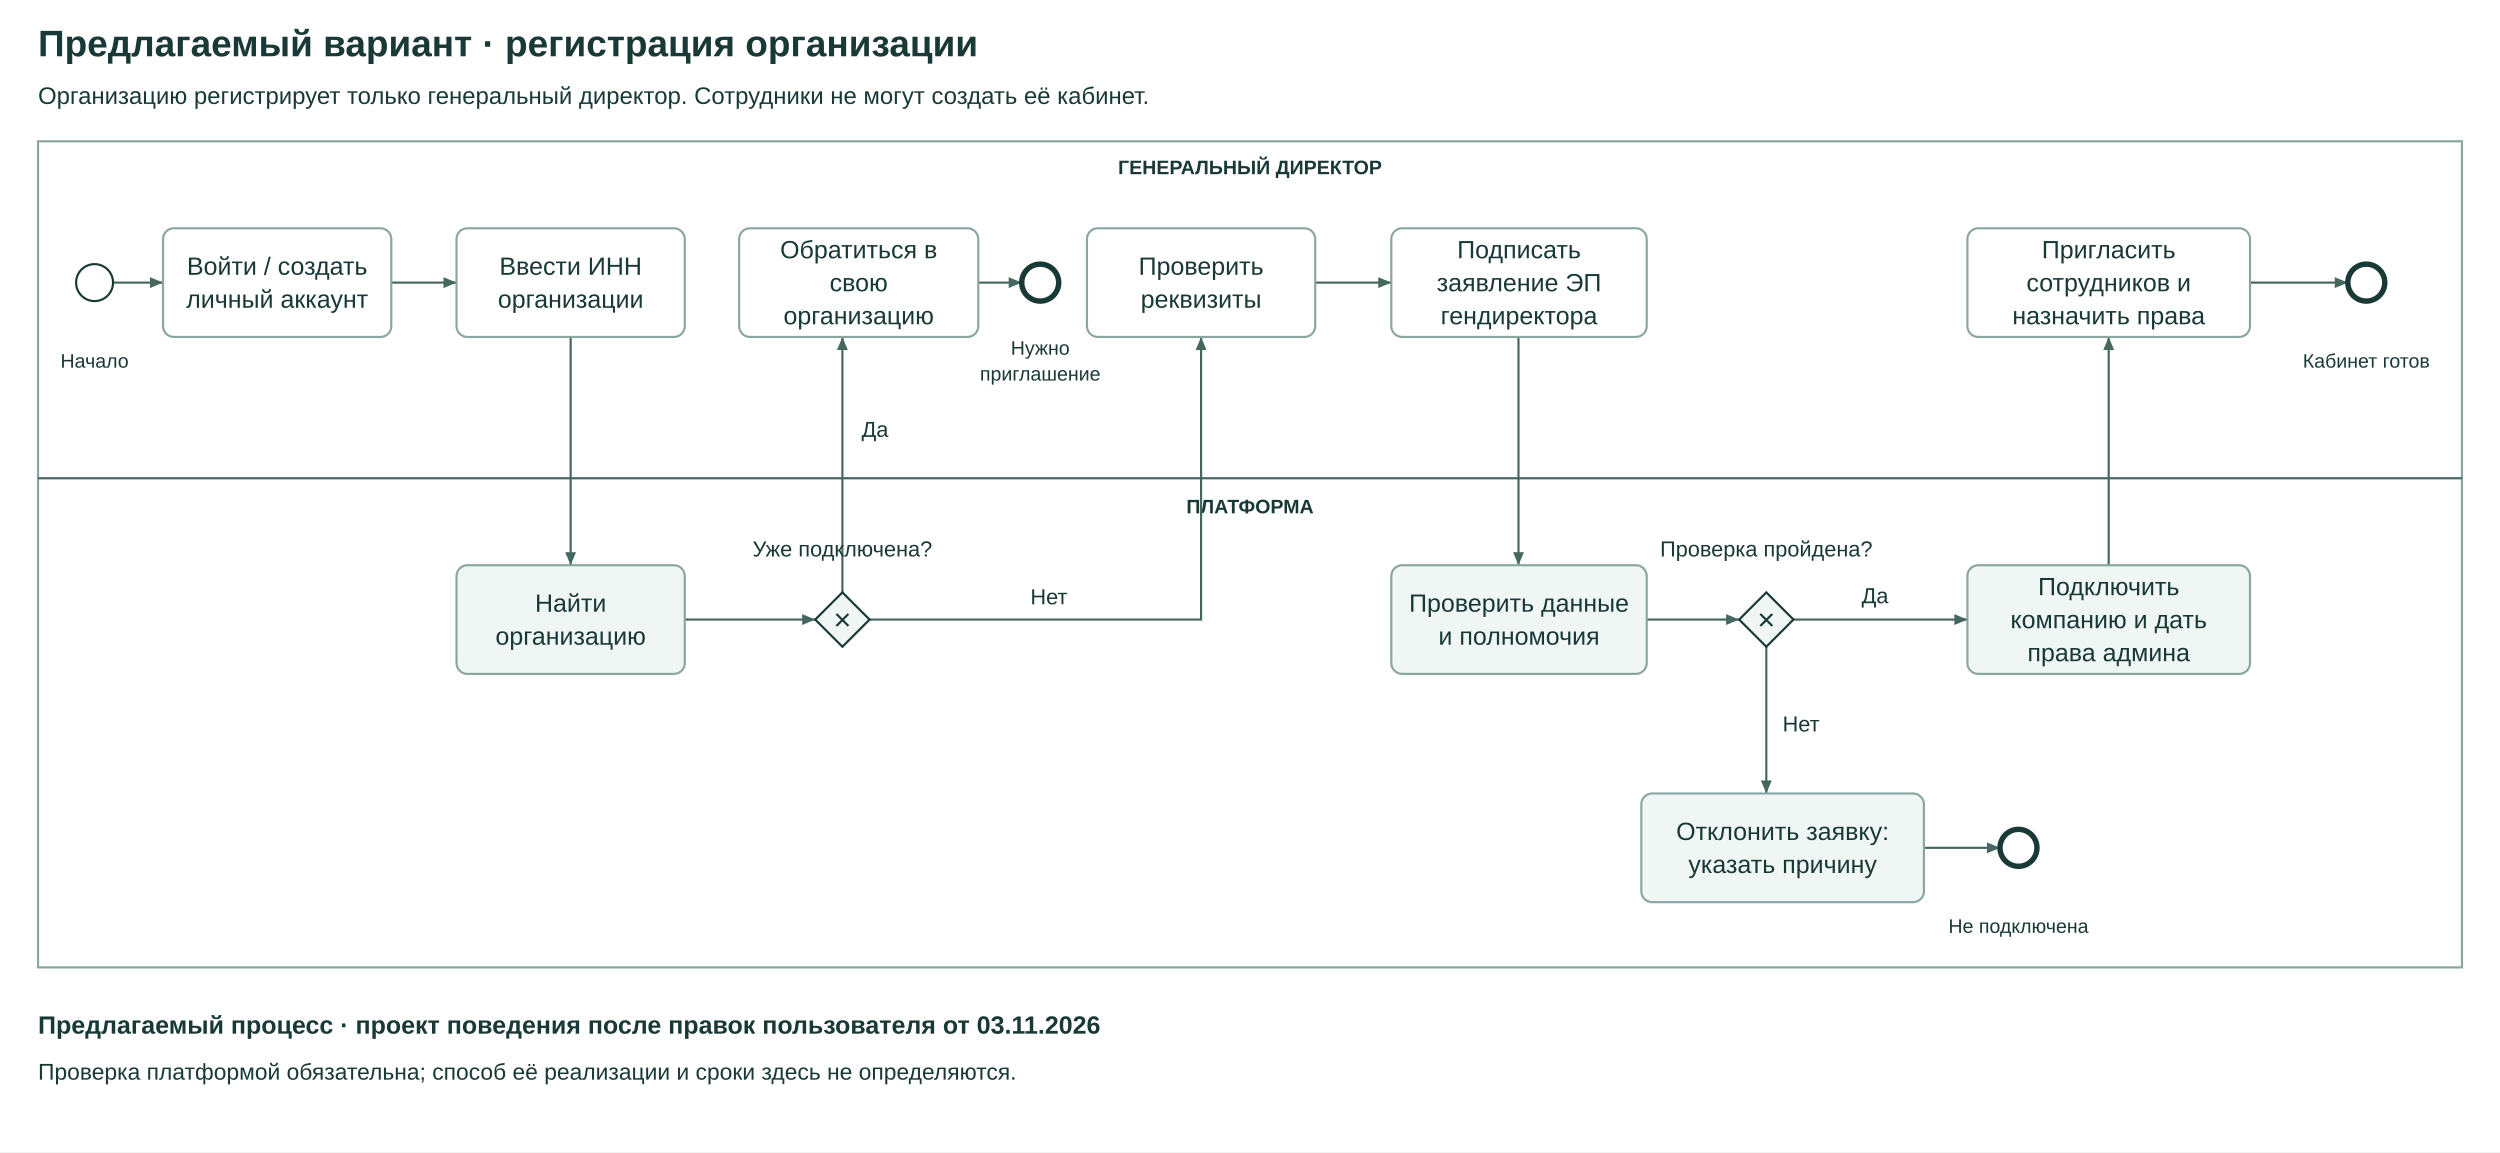
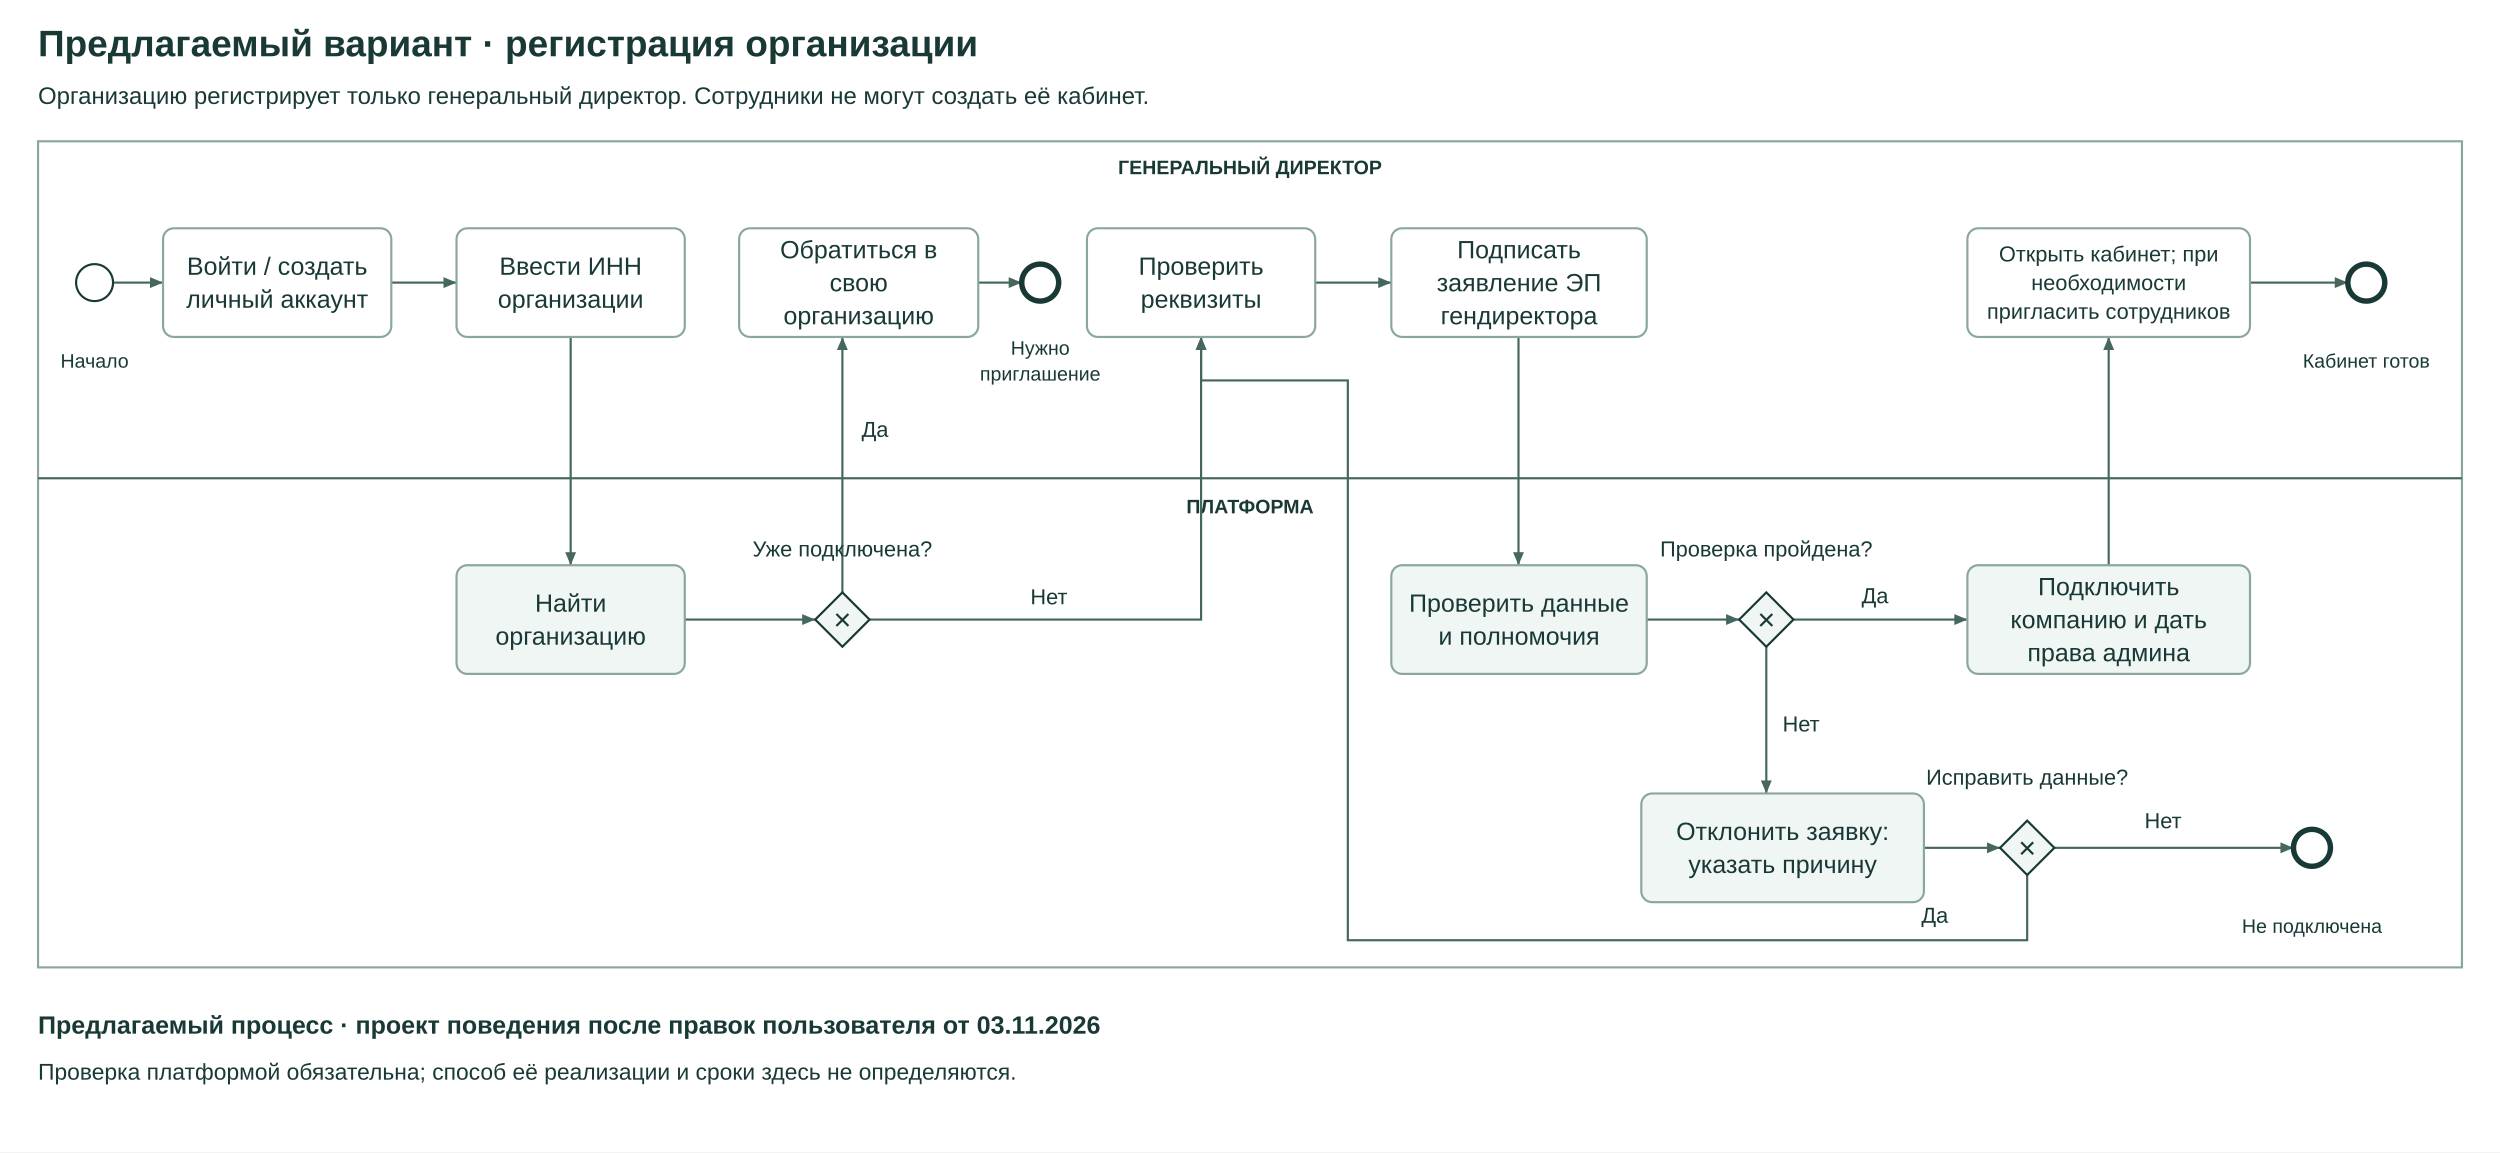
<svg xmlns="http://www.w3.org/2000/svg" width="2300" height="1060" viewBox="0 0 2300 1060" role="img">
  <rect width="100%" height="100%" fill="white" />
  <text x="35" y="40.0" dominant-baseline="central" text-anchor="start" font-family="Arial,sans-serif" font-size="34" font-weight="700" fill="#193936">Предлагаемый вариант · регистрация организации</text>
  <text x="35" y="88.0" dominant-baseline="central" text-anchor="start" font-family="Arial,sans-serif" font-size="22" font-weight="400" fill="#193936">Организацию регистрирует только генеральный директор. Сотрудники не могут создать её кабинет.</text>
  <rect x="35" y="130" width="2230" height="760" rx="0" fill="#ffffff" stroke="#8ba6a1" stroke-width="2" />
  <polyline points="35,440 2265,440" fill="none" stroke="#466760" stroke-width="2" />
  <text x="1150" y="154.0" dominant-baseline="central" text-anchor="middle" font-family="Arial,sans-serif" font-size="18" font-weight="700" fill="#193936">ГЕНЕРАЛЬНЫЙ ДИРЕКТОР</text>
  <text x="1150" y="466.0" dominant-baseline="central" text-anchor="middle" font-family="Arial,sans-serif" font-size="18" font-weight="700" fill="#193936">ПЛАТФОРМА</text>
  <polyline points="104,260 150,260" fill="none" stroke="#466760" stroke-width="2" />
  <polygon points="150,260 138.0,255.0 138.0,265.0" fill="#466760" />
  <polyline points="360,260 420,260" fill="none" stroke="#466760" stroke-width="2" />
  <polygon points="420,260 408.0,255.0 408.0,265.0" fill="#466760" />
  <polyline points="525,310 525,520" fill="none" stroke="#466760" stroke-width="2" />
  <polygon points="525,520 530.0,508.0 520.0,508.0" fill="#466760" />
  <polyline points="630,570 750,570" fill="none" stroke="#466760" stroke-width="2" />
  <polygon points="750,570 738.0,565.0 738.0,575.0" fill="#466760" />
  <polyline points="775,545 775,310" fill="none" stroke="#466760" stroke-width="2" />
  <polygon points="775,310 770.0,322.0 780.0,322.0" fill="#466760" />
  <text x="805" y="395.0" dominant-baseline="central" text-anchor="middle" font-family="Arial,sans-serif" font-size="20" font-weight="400" fill="#193936">Да</text>
  <polyline points="900,260 940,260" fill="none" stroke="#466760" stroke-width="2" />
  <polygon points="940,260 928.0,255.0 928.0,265.0" fill="#466760" />
  <polyline points="800,570 1105,570 1105,310" fill="none" stroke="#466760" stroke-width="2" />
  <polygon points="1105,310 1100.0,322.0 1110.0,322.0" fill="#466760" />
  <text x="965" y="549.0" dominant-baseline="central" text-anchor="middle" font-family="Arial,sans-serif" font-size="20" font-weight="400" fill="#193936">Нет</text>
  <polyline points="1210,260 1280,260" fill="none" stroke="#466760" stroke-width="2" />
  <polygon points="1280,260 1268.0,255.0 1268.0,265.0" fill="#466760" />
  <polyline points="1397,310 1397,520" fill="none" stroke="#466760" stroke-width="2" />
  <polygon points="1397,520 1402.0,508.0 1392.0,508.0" fill="#466760" />
  <polyline points="1515,570 1600,570" fill="none" stroke="#466760" stroke-width="2" />
  <polygon points="1600,570 1588.0,565.0 1588.0,575.0" fill="#466760" />
  <polyline points="1650,570 1810,570" fill="none" stroke="#466760" stroke-width="2" />
  <polygon points="1810,570 1798.0,565.0 1798.0,575.0" fill="#466760" />
  <text x="1725" y="548.0" dominant-baseline="central" text-anchor="middle" font-family="Arial,sans-serif" font-size="20" font-weight="400" fill="#193936">Да</text>
  <polyline points="1940,520 1940,310" fill="none" stroke="#466760" stroke-width="2" />
  <polygon points="1940,310 1935.0,322.0 1945.0,322.0" fill="#466760" />
  <polyline points="2070,260 2160,260" fill="none" stroke="#466760" stroke-width="2" />
  <polygon points="2160,260 2148.0,255.0 2148.0,265.0" fill="#466760" />
  <polyline points="1625,595 1625,730" fill="none" stroke="#466760" stroke-width="2" />
  <polygon points="1625,730 1630.0,718.0 1620.0,718.0" fill="#466760" />
  <text x="1657" y="666.0" dominant-baseline="central" text-anchor="middle" font-family="Arial,sans-serif" font-size="20" font-weight="400" fill="#193936">Нет</text>
  <polyline points="1770,780 1840,780" fill="none" stroke="#466760" stroke-width="2" />
  <polygon points="1840,780 1828.0,775.0 1828.0,785.0" fill="#466760" />
+   <polyline points="1890,780 2110,780" fill="none" stroke="#466760" stroke-width="2" />
+   <polygon points="2110,780 2098.0,775.0 2098.0,785.0" fill="#466760" />
+   <text x="1990" y="755.0" dominant-baseline="central" text-anchor="middle" font-family="Arial,sans-serif" font-size="20" font-weight="400" fill="#193936">Нет</text>
+   <polyline points="1865,805 1865,865 1240,865 1240,350 1105,350 1105,310" fill="none" stroke="#466760" stroke-width="2" />
+   <polygon points="1105,310 1100.0,322.0 1110.0,322.0" fill="#466760" />
+   <text x="1780" y="842.0" dominant-baseline="central" text-anchor="middle" font-family="Arial,sans-serif" font-size="20" font-weight="400" fill="#193936">Да</text>
  <circle cx="87.0" cy="260.0" r="17.0" fill="white" stroke="#193936" stroke-width="2" />
  <text x="87.0" y="332.0" dominant-baseline="central" text-anchor="middle" font-family="Arial,sans-serif" font-size="18" font-weight="400" fill="#193936">Начало</text>
  <rect x="150" y="210" width="210" height="100" rx="10" fill="#ffffff" stroke="#8ba6a1" stroke-width="2" />
  <text x="255.0" y="244.82" dominant-baseline="central" text-anchor="middle" font-family="Arial,sans-serif" font-size="23" font-weight="400" fill="#193936">Войти / создать</text>
  <text x="255.0" y="275.18" dominant-baseline="central" text-anchor="middle" font-family="Arial,sans-serif" font-size="23" font-weight="400" fill="#193936">личный аккаунт</text>
  <rect x="420" y="210" width="210" height="100" rx="10" fill="#ffffff" stroke="#8ba6a1" stroke-width="2" />
  <text x="525.0" y="244.82" dominant-baseline="central" text-anchor="middle" font-family="Arial,sans-serif" font-size="23" font-weight="400" fill="#193936">Ввести ИНН</text>
  <text x="525.0" y="275.18" dominant-baseline="central" text-anchor="middle" font-family="Arial,sans-serif" font-size="23" font-weight="400" fill="#193936">организации</text>
  <rect x="420" y="520" width="210" height="100" rx="10" fill="#f0f6f4" stroke="#8ba6a1" stroke-width="2" />
  <text x="525.0" y="554.82" dominant-baseline="central" text-anchor="middle" font-family="Arial,sans-serif" font-size="23" font-weight="400" fill="#193936">Найти</text>
  <text x="525.0" y="585.18" dominant-baseline="central" text-anchor="middle" font-family="Arial,sans-serif" font-size="23" font-weight="400" fill="#193936">организацию</text>
  <polygon points="775.0,545 800,570.0 775.0,595 750,570.0" fill="#f0f6f4" stroke="#193936" stroke-width="2" />
  <text x="775.0" y="570.0" dominant-baseline="central" text-anchor="middle" font-family="Arial,sans-serif" font-size="28" font-weight="400" fill="#193936">×</text>
  <text x="775.0" y="505.0" dominant-baseline="central" text-anchor="middle" font-family="Arial,sans-serif" font-size="20" font-weight="400" fill="#193936">Уже подключена?</text>
  <rect x="680" y="210" width="220" height="100" rx="10" fill="#ffffff" stroke="#8ba6a1" stroke-width="2" />
  <text x="790.0" y="229.64" dominant-baseline="central" text-anchor="middle" font-family="Arial,sans-serif" font-size="23" font-weight="400" fill="#193936">Обратиться в</text>
  <text x="790.0" y="260.0" dominant-baseline="central" text-anchor="middle" font-family="Arial,sans-serif" font-size="23" font-weight="400" fill="#193936">свою</text>
  <text x="790.0" y="290.36" dominant-baseline="central" text-anchor="middle" font-family="Arial,sans-serif" font-size="23" font-weight="400" fill="#193936">организацию</text>
  <circle cx="957.0" cy="260.0" r="17.0" fill="white" stroke="#193936" stroke-width="5" />
  <text x="957.0" y="320.12" dominant-baseline="central" text-anchor="middle" font-family="Arial,sans-serif" font-size="18" font-weight="400" fill="#193936">Нужно</text>
  <text x="957.0" y="343.88" dominant-baseline="central" text-anchor="middle" font-family="Arial,sans-serif" font-size="18" font-weight="400" fill="#193936">приглашение</text>
  <rect x="1000" y="210" width="210" height="100" rx="10" fill="#ffffff" stroke="#8ba6a1" stroke-width="2" />
  <text x="1105.0" y="244.82" dominant-baseline="central" text-anchor="middle" font-family="Arial,sans-serif" font-size="23" font-weight="400" fill="#193936">Проверить</text>
  <text x="1105.0" y="275.18" dominant-baseline="central" text-anchor="middle" font-family="Arial,sans-serif" font-size="23" font-weight="400" fill="#193936">реквизиты</text>
  <rect x="1280" y="210" width="235" height="100" rx="10" fill="#ffffff" stroke="#8ba6a1" stroke-width="2" />
  <text x="1397.5" y="229.64" dominant-baseline="central" text-anchor="middle" font-family="Arial,sans-serif" font-size="23" font-weight="400" fill="#193936">Подписать</text>
  <text x="1397.5" y="260.0" dominant-baseline="central" text-anchor="middle" font-family="Arial,sans-serif" font-size="23" font-weight="400" fill="#193936">заявление ЭП</text>
  <text x="1397.5" y="290.36" dominant-baseline="central" text-anchor="middle" font-family="Arial,sans-serif" font-size="23" font-weight="400" fill="#193936">гендиректора</text>
  <rect x="1280" y="520" width="235" height="100" rx="10" fill="#f0f6f4" stroke="#8ba6a1" stroke-width="2" />
  <text x="1397.5" y="554.82" dominant-baseline="central" text-anchor="middle" font-family="Arial,sans-serif" font-size="23" font-weight="400" fill="#193936">Проверить данные</text>
  <text x="1397.5" y="585.18" dominant-baseline="central" text-anchor="middle" font-family="Arial,sans-serif" font-size="23" font-weight="400" fill="#193936">и полномочия</text>
  <polygon points="1625.0,545 1650,570.0 1625.0,595 1600,570.0" fill="#f0f6f4" stroke="#193936" stroke-width="2" />
  <text x="1625.0" y="570.0" dominant-baseline="central" text-anchor="middle" font-family="Arial,sans-serif" font-size="28" font-weight="400" fill="#193936">×</text>
  <text x="1625.0" y="505.0" dominant-baseline="central" text-anchor="middle" font-family="Arial,sans-serif" font-size="20" font-weight="400" fill="#193936">Проверка пройдена?</text>
  <rect x="1810" y="520" width="260" height="100" rx="10" fill="#f0f6f4" stroke="#8ba6a1" stroke-width="2" />
  <text x="1940.0" y="539.64" dominant-baseline="central" text-anchor="middle" font-family="Arial,sans-serif" font-size="23" font-weight="400" fill="#193936">Подключить</text>
  <text x="1940.0" y="570.0" dominant-baseline="central" text-anchor="middle" font-family="Arial,sans-serif" font-size="23" font-weight="400" fill="#193936">компанию и дать</text>
  <text x="1940.0" y="600.36" dominant-baseline="central" text-anchor="middle" font-family="Arial,sans-serif" font-size="23" font-weight="400" fill="#193936">права админа</text>
  <rect x="1810" y="210" width="260" height="100" rx="10" fill="#ffffff" stroke="#8ba6a1" stroke-width="2" />
-   <text x="1940.0" y="229.64" dominant-baseline="central" text-anchor="middle" font-family="Arial,sans-serif" font-size="23" font-weight="400" fill="#193936">Пригласить</text>
-   <text x="1940.0" y="260.0" dominant-baseline="central" text-anchor="middle" font-family="Arial,sans-serif" font-size="23" font-weight="400" fill="#193936">сотрудников и</text>
-   <text x="1940.0" y="290.36" dominant-baseline="central" text-anchor="middle" font-family="Arial,sans-serif" font-size="23" font-weight="400" fill="#193936">назначить права</text>
+   <text x="1940.0" y="233.6" dominant-baseline="central" text-anchor="middle" font-family="Arial,sans-serif" font-size="20" font-weight="400" fill="#193936">Открыть кабинет; при</text>
+   <text x="1940.0" y="260.0" dominant-baseline="central" text-anchor="middle" font-family="Arial,sans-serif" font-size="20" font-weight="400" fill="#193936">необходимости</text>
+   <text x="1940.0" y="286.4" dominant-baseline="central" text-anchor="middle" font-family="Arial,sans-serif" font-size="20" font-weight="400" fill="#193936">пригласить сотрудников</text>
  <circle cx="2177.0" cy="260.0" r="17.0" fill="white" stroke="#193936" stroke-width="5" />
  <text x="2177.0" y="332.0" dominant-baseline="central" text-anchor="middle" font-family="Arial,sans-serif" font-size="18" font-weight="400" fill="#193936">Кабинет готов</text>
  <rect x="1510" y="730" width="260" height="100" rx="10" fill="#f0f6f4" stroke="#8ba6a1" stroke-width="2" />
  <text x="1640.0" y="764.82" dominant-baseline="central" text-anchor="middle" font-family="Arial,sans-serif" font-size="23" font-weight="400" fill="#193936">Отклонить заявку:</text>
  <text x="1640.0" y="795.18" dominant-baseline="central" text-anchor="middle" font-family="Arial,sans-serif" font-size="23" font-weight="400" fill="#193936">указать причину</text>
-   <circle cx="1857.0" cy="780.0" r="17.0" fill="white" stroke="#193936" stroke-width="5" />
-   <text x="1857.0" y="852.0" dominant-baseline="central" text-anchor="middle" font-family="Arial,sans-serif" font-size="18" font-weight="400" fill="#193936">Не подключена</text>
+   <polygon points="1865.0,755 1890,780.0 1865.0,805 1840,780.0" fill="#f0f6f4" stroke="#193936" stroke-width="2" />
+   <text x="1865.0" y="780.0" dominant-baseline="central" text-anchor="middle" font-family="Arial,sans-serif" font-size="28" font-weight="400" fill="#193936">×</text>
+   <text x="1865.0" y="715.0" dominant-baseline="central" text-anchor="middle" font-family="Arial,sans-serif" font-size="20" font-weight="400" fill="#193936">Исправить данные?</text>
+   <circle cx="2127.0" cy="780.0" r="17.0" fill="white" stroke="#193936" stroke-width="5" />
+   <text x="2127.0" y="852.0" dominant-baseline="central" text-anchor="middle" font-family="Arial,sans-serif" font-size="18" font-weight="400" fill="#193936">Не подключена</text>
  <text x="35" y="943.0" dominant-baseline="central" text-anchor="start" font-family="Arial,sans-serif" font-size="23" font-weight="700" fill="#193936">Предлагаемый процесс · проект поведения после правок пользователя от 03.11.2026</text>
  <text x="35" y="986.0" dominant-baseline="central" text-anchor="start" font-family="Arial,sans-serif" font-size="21" font-weight="400" fill="#193936">Проверка платформой обязательна; способ её реализации и сроки здесь не определяются.</text>
</svg>
